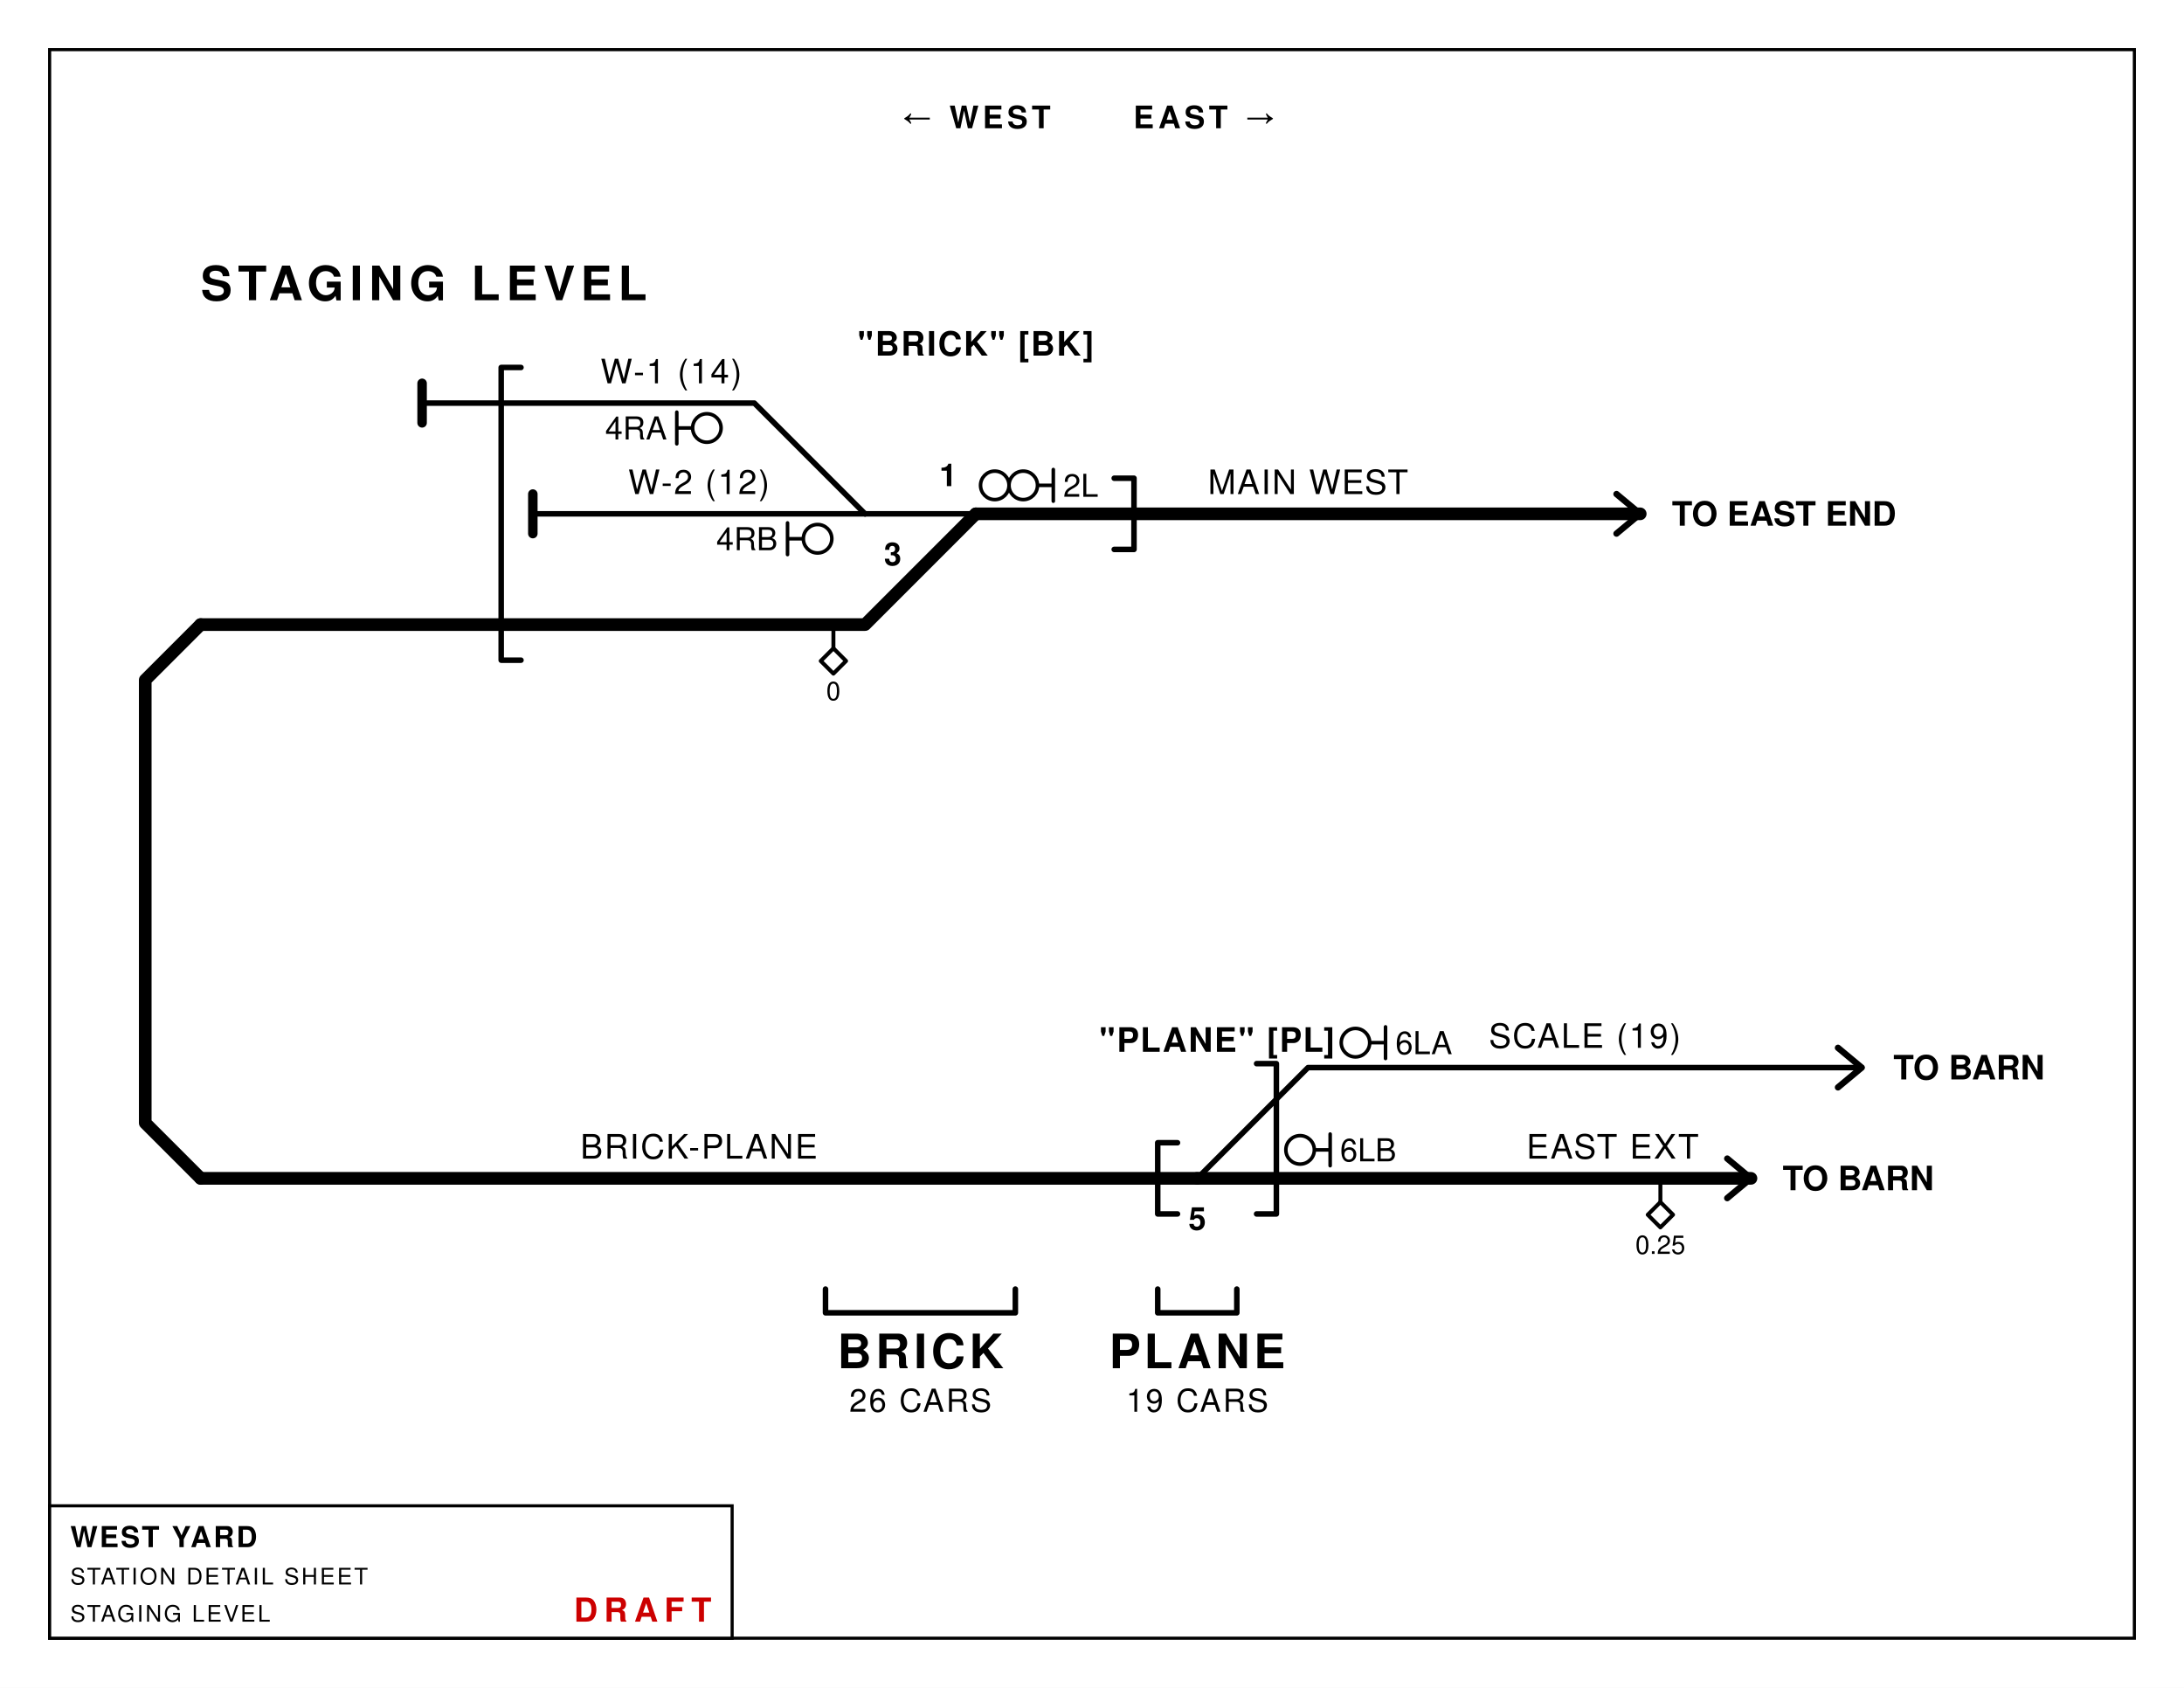
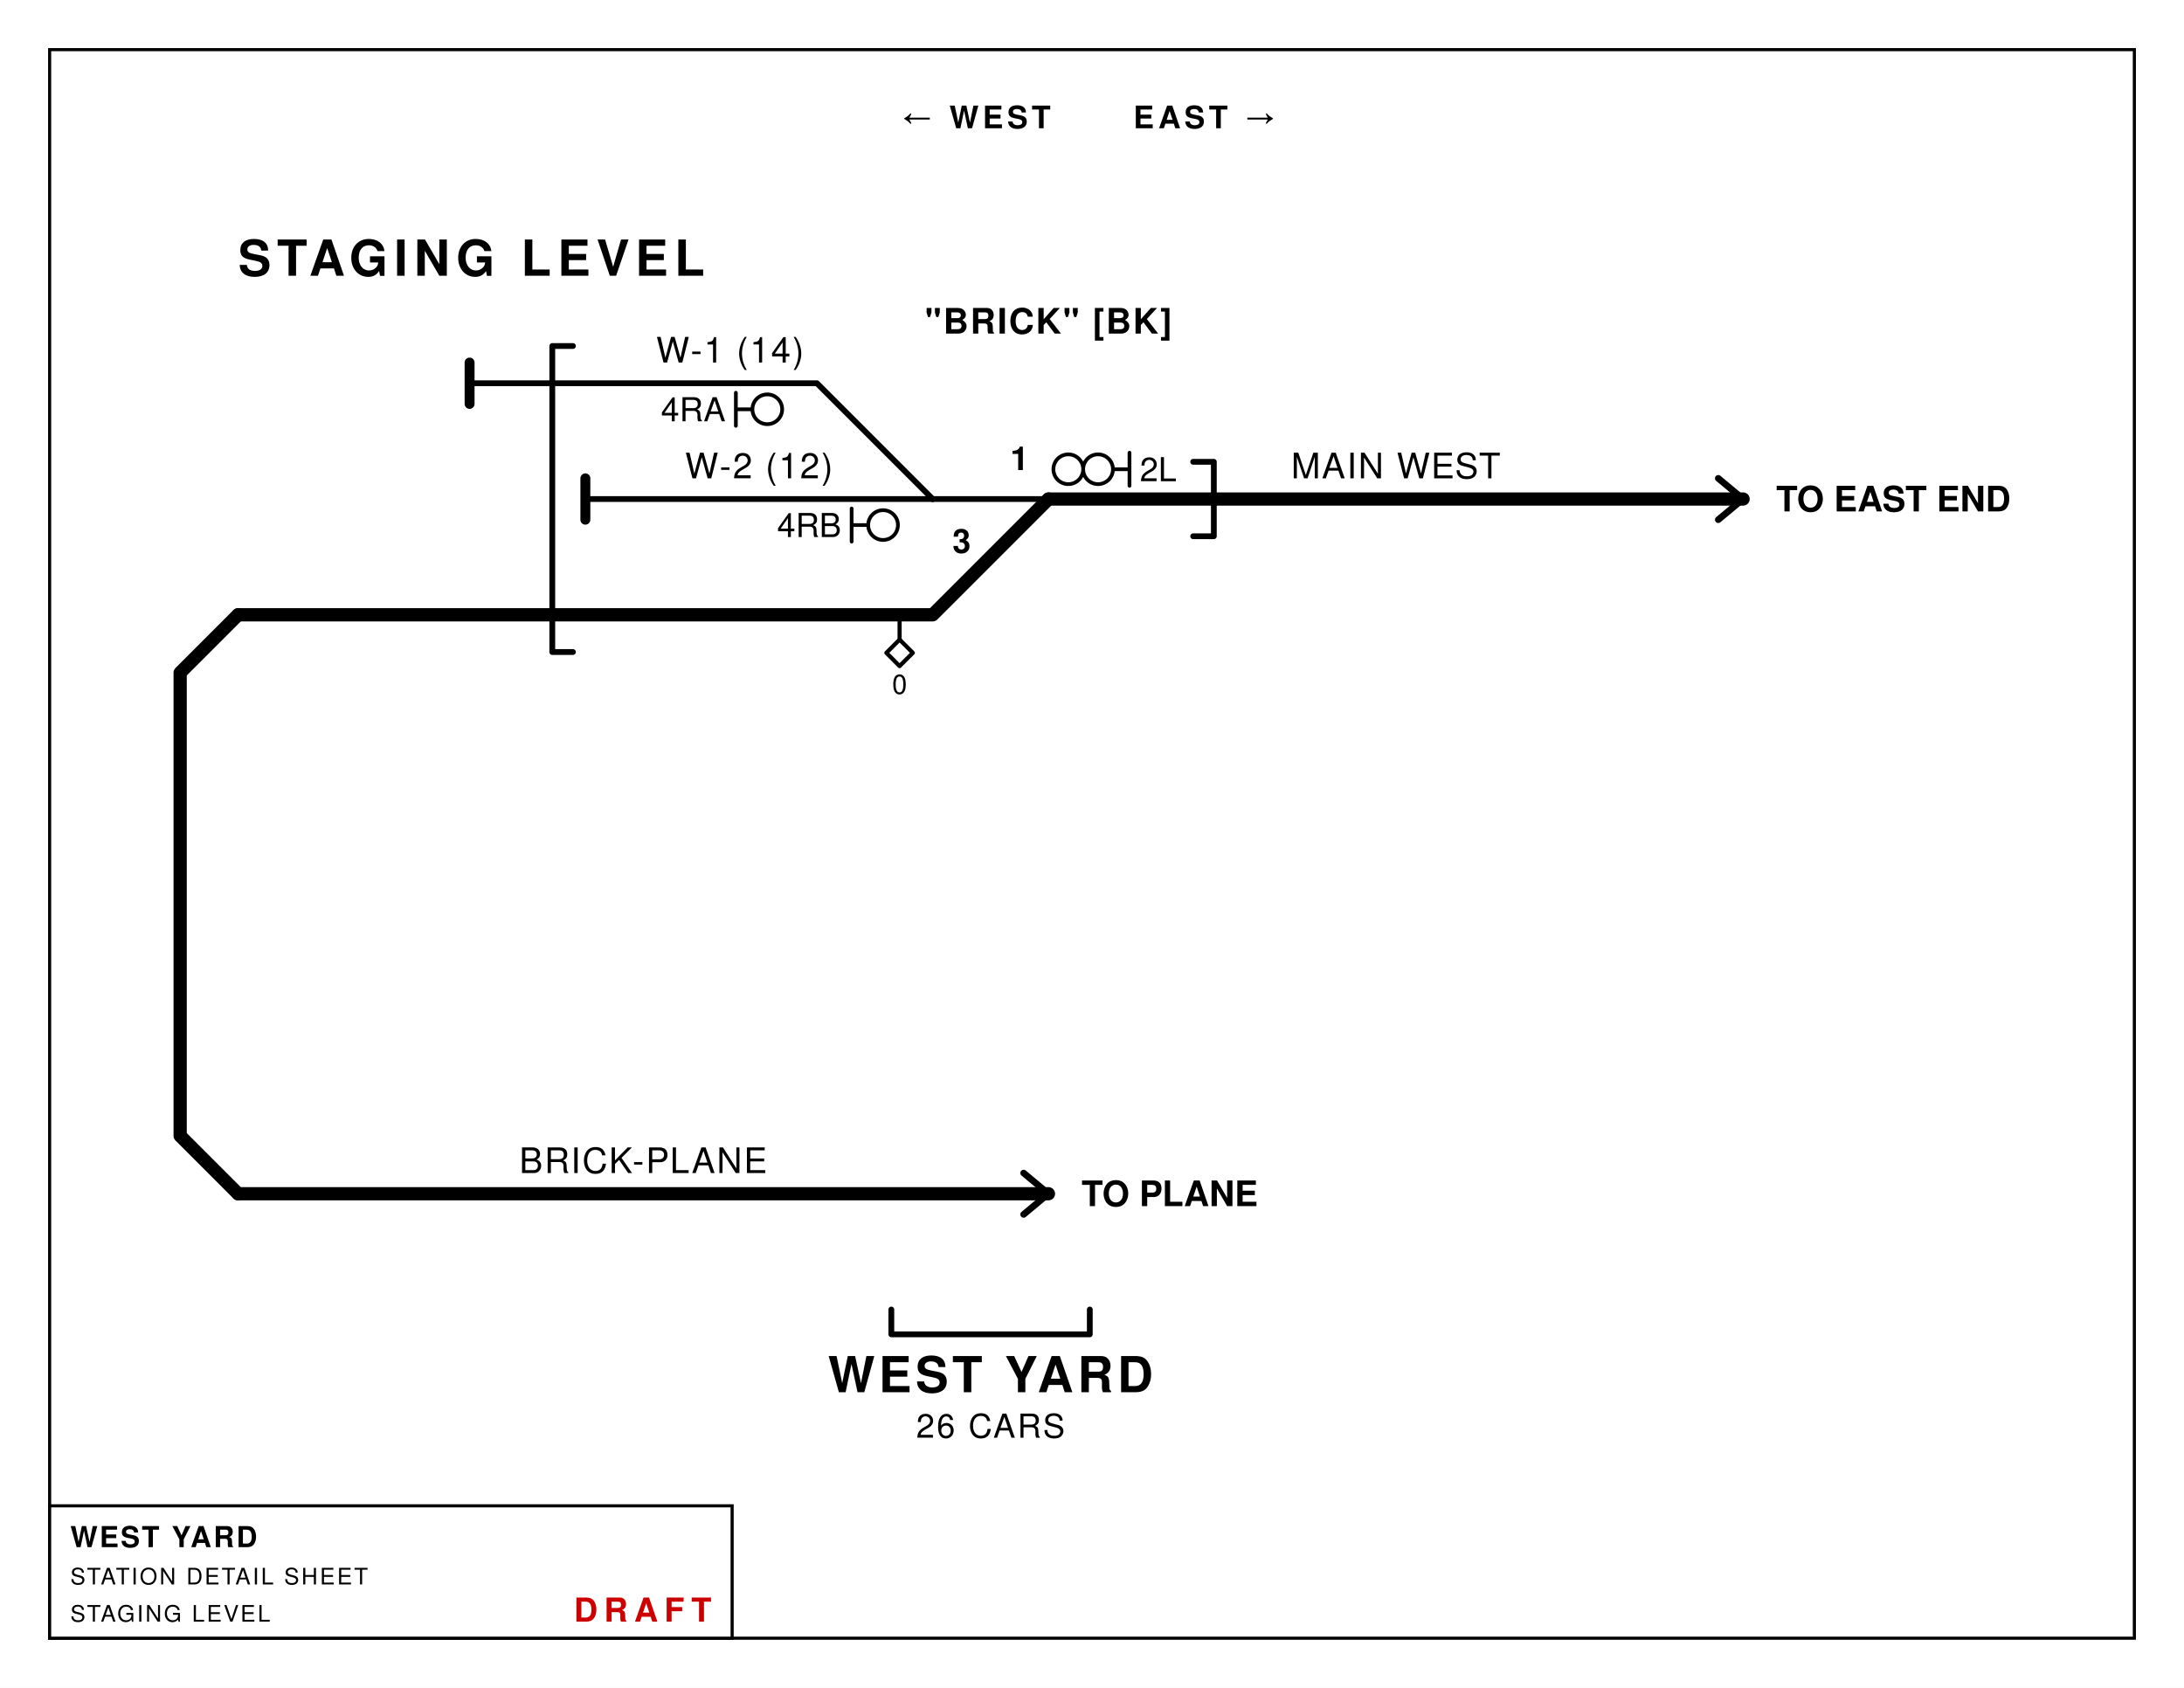
<svg xmlns="http://www.w3.org/2000/svg" viewBox="0 0 1056 816" width="1056" height="816" font-family="'Helvetica Neue',Helvetica,Arial,sans-serif">
  <rect width="1056" height="816" fill="#fff" />
  <rect x="24" y="24" width="1008" height="768" fill="none" stroke="#000" stroke-width="1.5" />
-   <g transform="translate(97.0,137.5) scale(1.9123)" fill="none" stroke="#000" stroke-linecap="round" stroke-linejoin="round">
+   <g transform="translate(115.1,125.3) scale(1.9992)" fill="none" stroke="#000" stroke-linecap="round" stroke-linejoin="round">
    <path d="M168.0,58.0 L196.0,58.0" stroke-width="1.4" />
-     <path d="M252.0,226.0 L392.0,226.0" stroke-width="3.2" />
-     <path d="M0.0,226.0 L252.0,226.0" stroke-width="3.2" />
+     <path d="M0.0,226.0 L196.0,226.0" stroke-width="3.2" />
    <path d="M0.0,86.0 L168.0,86.0 L196.0,58.0" stroke-width="3.2" />
    <path d="M56.0,30.0 L140.0,30.0 L168.0,58.0" stroke-width="1.4" />
    <path d="M84.0,58.0 L168.0,58.0" stroke-width="1.4" />
-     <path d="M252.0,226.0 L280.0,198.0 L420.0,198.0" stroke-width="1.4" />
    <path d="M196.0,58.0 L364.0,58.0" stroke-width="3.2" />
    <path d="M0.0,86.0 L-14.0,100.0 L-14.0,212.0 L0.0,226.0" stroke-width="3.2" />
-     <path d="M392.0,226.0 m-6,-5 l6,5 l-6,5" stroke-width="1.6" />
+     <path d="M196.0,226.0 m-6,-5 l6,5 l-6,5" stroke-width="1.6" />
    <path d="M56.0,25.0 L56.0,35.0" stroke-width="2.4" />
    <path d="M84.0,53.0 L84.0,63.0" stroke-width="2.4" />
-     <path d="M420.0,198.0 m-6,-5 l6,5 l-6,5" stroke-width="1.6" />
    <path d="M364.0,58.0 m-6,-5 l6,5 l-6,5" stroke-width="1.6" />
    <path d="M158.0,254 L158.0,260 L206.0,260 L206.0,254" stroke-width="1.4" />
-     <path d="M242.0,254 L242.0,260 L262.0,260 L262.0,254" stroke-width="1.4" />
    <path d="M215.6,46.8 L215.6,54.8 M215.6,50.8 L211.6,50.8" stroke-width="0.9" />
    <circle cx="208.0" cy="50.8" r="3.6" stroke-width="0.9" fill="#fff" />
    <circle cx="200.8" cy="50.8" r="3.6" stroke-width="0.9" fill="#fff" />
    <path d="M120.4,32.3 L120.4,40.3 M120.4,36.3 L124.4,36.3" stroke-width="0.9" />
    <circle cx="128.0" cy="36.3" r="3.6" stroke-width="0.9" fill="#fff" />
    <path d="M148.4,60.3 L148.4,68.3 M148.4,64.3 L152.4,64.3" stroke-width="0.9" />
    <circle cx="156.0" cy="64.3" r="3.6" stroke-width="0.9" fill="#fff" />
-     <path d="M299.6,187.7 L299.6,195.7 M299.6,191.7 L295.6,191.7" stroke-width="0.9" />
-     <circle cx="292.0" cy="191.7" r="3.6" stroke-width="0.9" fill="#fff" />
-     <path d="M285.6,214.8 L285.6,222.8 M285.6,218.8 L281.6,218.8" stroke-width="0.9" />
-     <circle cx="278.0" cy="218.8" r="3.6" stroke-width="0.9" fill="#fff" />
    <path d="M81.0,21.0 L76.0,21.0 L76.0,95.0 L81.0,95.0" stroke-width="1.4" />
    <path d="M231.0,49.0 L236.0,49.0 L236.0,67.0 L231.0,67.0" stroke-width="1.4" />
-     <path d="M247.0,217.0 L242.0,217.0 L242.0,235.0 L247.0,235.0" stroke-width="1.4" />
-     <path d="M267.0,197.0 L272.0,197.0 L272.0,235.0 L267.0,235.0" stroke-width="1.4" />
-     <path d="M369.1,226.0 L369.1,232.0" stroke-width="1" />
-     <path d="M369.1,232.0 L372.3,235.2 L369.1,238.4 L365.9,235.2 Z" stroke-width="1" fill="#fff" />
    <path d="M160.0,86.0 L160.0,92.0" stroke-width="1" />
    <path d="M160.0,92.0 L163.2,95.2 L160.0,98.4 L156.8,95.2 Z" stroke-width="1" fill="#fff" />
    <text x="0.0" y="4.0" font-size="12" text-anchor="start" font-weight="bold" fill="#000" stroke="none" letter-spacing="1.5">STAGING LEVEL</text>
-     <text x="400.0" y="229.0" font-size="8.5" text-anchor="start" font-weight="bold" fill="#000" stroke="none">TO BARN</text>
-     <text x="428.0" y="201.0" font-size="8.5" text-anchor="start" font-weight="bold" fill="#000" stroke="none">TO BARN</text>
+     <text x="204.0" y="229.0" font-size="8.5" text-anchor="start" font-weight="bold" fill="#000" stroke="none">TO PLANE</text>
    <text x="372.0" y="61.0" font-size="8.5" text-anchor="start" font-weight="bold" fill="#000" stroke="none">TO EAST END</text>
-     <text x="182.0" y="274.0" font-size="12" text-anchor="middle" font-weight="bold" fill="#000" stroke="none" letter-spacing="1">BRICK</text>
+     <text x="182.0" y="274.0" font-size="12" text-anchor="middle" font-weight="bold" fill="#000" stroke="none" letter-spacing="1">WEST YARD</text>
    <text x="182.0" y="285.0" font-size="8" text-anchor="middle" font-weight="normal" fill="#000" stroke="none" letter-spacing="0.5">26 CARS</text>
-     <text x="252.0" y="274.0" font-size="12" text-anchor="middle" font-weight="bold" fill="#000" stroke="none" letter-spacing="1">PLANE</text>
-     <text x="252.0" y="285.0" font-size="8" text-anchor="middle" font-weight="normal" fill="#000" stroke="none" letter-spacing="0.5">19 CARS</text>
-     <text x="288.1" y="221.7" font-size="8" text-anchor="start" font-weight="normal" fill="#000" stroke="none">6LB</text>
    <text x="117.9" y="39.2" font-size="8" text-anchor="end" font-weight="normal" fill="#000" stroke="none">4RA</text>
    <text x="119.0" y="25.0" font-size="8.5" text-anchor="middle" font-weight="normal" fill="#000" stroke="none" letter-spacing="0.4">W-1 (14)</text>
    <text x="175.0" y="71.0" font-size="8" text-anchor="middle" font-weight="bold" fill="#000" stroke="none">3</text>
    <text x="145.9" y="67.2" font-size="8" text-anchor="end" font-weight="normal" fill="#000" stroke="none">4RB</text>
-     <text x="357.0" y="221.0" font-size="8.5" text-anchor="middle" font-weight="normal" fill="#000" stroke="none" letter-spacing="0.4">EAST EXT</text>
    <text x="126.0" y="53.0" font-size="8.5" text-anchor="middle" font-weight="normal" fill="#000" stroke="none" letter-spacing="0.4">W-2 (12)</text>
-     <text x="369.1" y="245.1" font-size="6.5" text-anchor="middle" font-weight="normal" fill="#000" stroke="none">0.25</text>
    <text x="218.1" y="53.7" font-size="8" text-anchor="start" font-weight="normal" fill="#000" stroke="none">2L</text>
-     <text x="302.1" y="194.6" font-size="8" text-anchor="start" font-weight="normal" fill="#000" stroke="none">6LA</text>
-     <text x="252.0" y="239.0" font-size="8" text-anchor="middle" font-weight="bold" fill="#000" stroke="none">5</text>
-     <text x="350.0" y="193.0" font-size="8.5" text-anchor="middle" font-weight="normal" fill="#000" stroke="none" letter-spacing="0.4">SCALE (19)</text>
    <text x="280.0" y="53.0" font-size="8.5" text-anchor="middle" font-weight="normal" fill="#000" stroke="none" letter-spacing="0.4">MAIN WEST</text>
    <text x="160.0" y="105.1" font-size="6.5" text-anchor="middle" font-weight="normal" fill="#000" stroke="none">0</text>
-     <text x="257.0" y="194.0" font-size="8.5" text-anchor="middle" font-weight="bold" fill="#000" stroke="none" letter-spacing="0.4">"PLANE" [PL]</text>
-     <text x="126.0" y="221.0" font-size="8.5" text-anchor="middle" font-weight="normal" fill="#000" stroke="none" letter-spacing="0.4">BRICK-PLANE</text>
+     <text x="98.0" y="221.0" font-size="8.5" text-anchor="middle" font-weight="normal" fill="#000" stroke="none" letter-spacing="0.4">BRICK-PLANE</text>
    <text x="189.0" y="51.0" font-size="8" text-anchor="middle" font-weight="bold" fill="#000" stroke="none">1</text>
    <text x="196.0" y="18.0" font-size="8.5" text-anchor="middle" font-weight="bold" fill="#000" stroke="none" letter-spacing="0.4">"BRICK" [BK]</text>
  </g>
  <text x="508.0" y="62" font-size="15" text-anchor="end" font-weight="bold" letter-spacing="2">← WEST</text>
  <text x="548.0" y="62" font-size="15" text-anchor="start" font-weight="bold" letter-spacing="2">EAST →</text>
  <rect x="24" y="728" width="330" height="64" fill="#fff" stroke="#000" stroke-width="1.5" />
  <text x="34" y="748" font-size="14" font-weight="bold" letter-spacing="1">WEST YARD</text>
  <text x="34" y="766" font-size="11" font-weight="normal" letter-spacing="1">STATION DETAIL SHEET</text>
  <text x="34" y="784" font-size="11" font-weight="normal" letter-spacing="1">STAGING LEVEL</text>
  <text x="344" y="784" font-size="16" text-anchor="end" font-weight="bold" letter-spacing="3" fill="#c00">DRAFT</text>
</svg>
